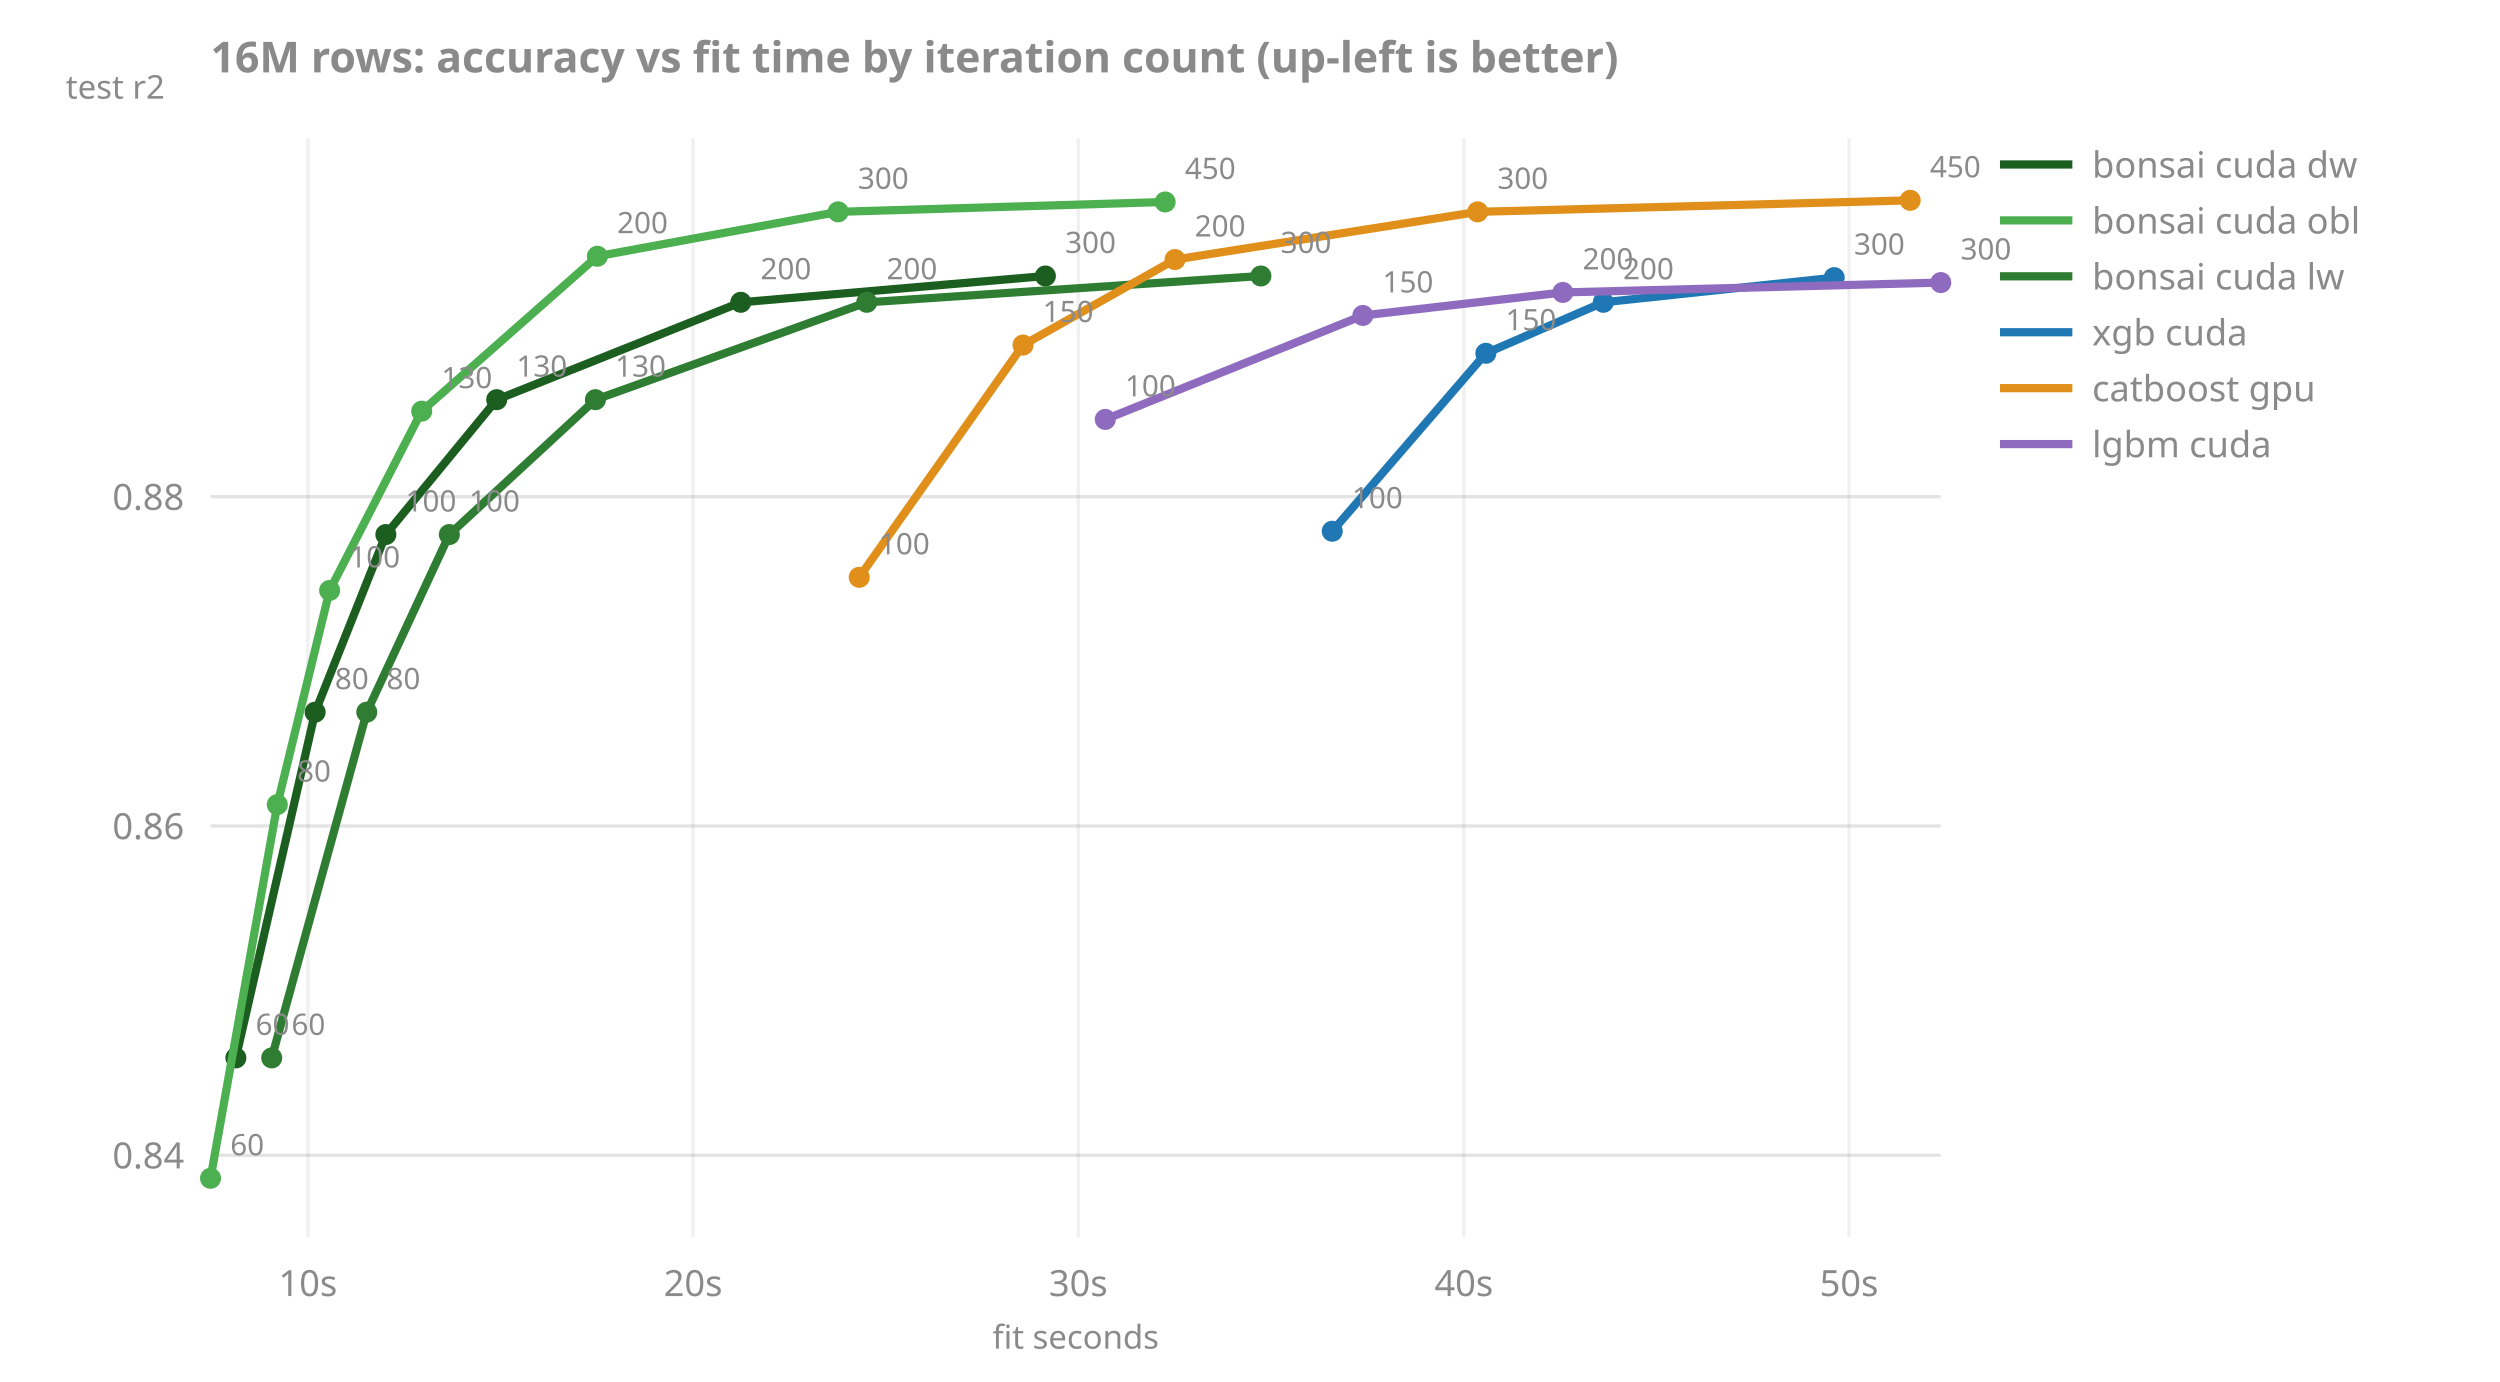
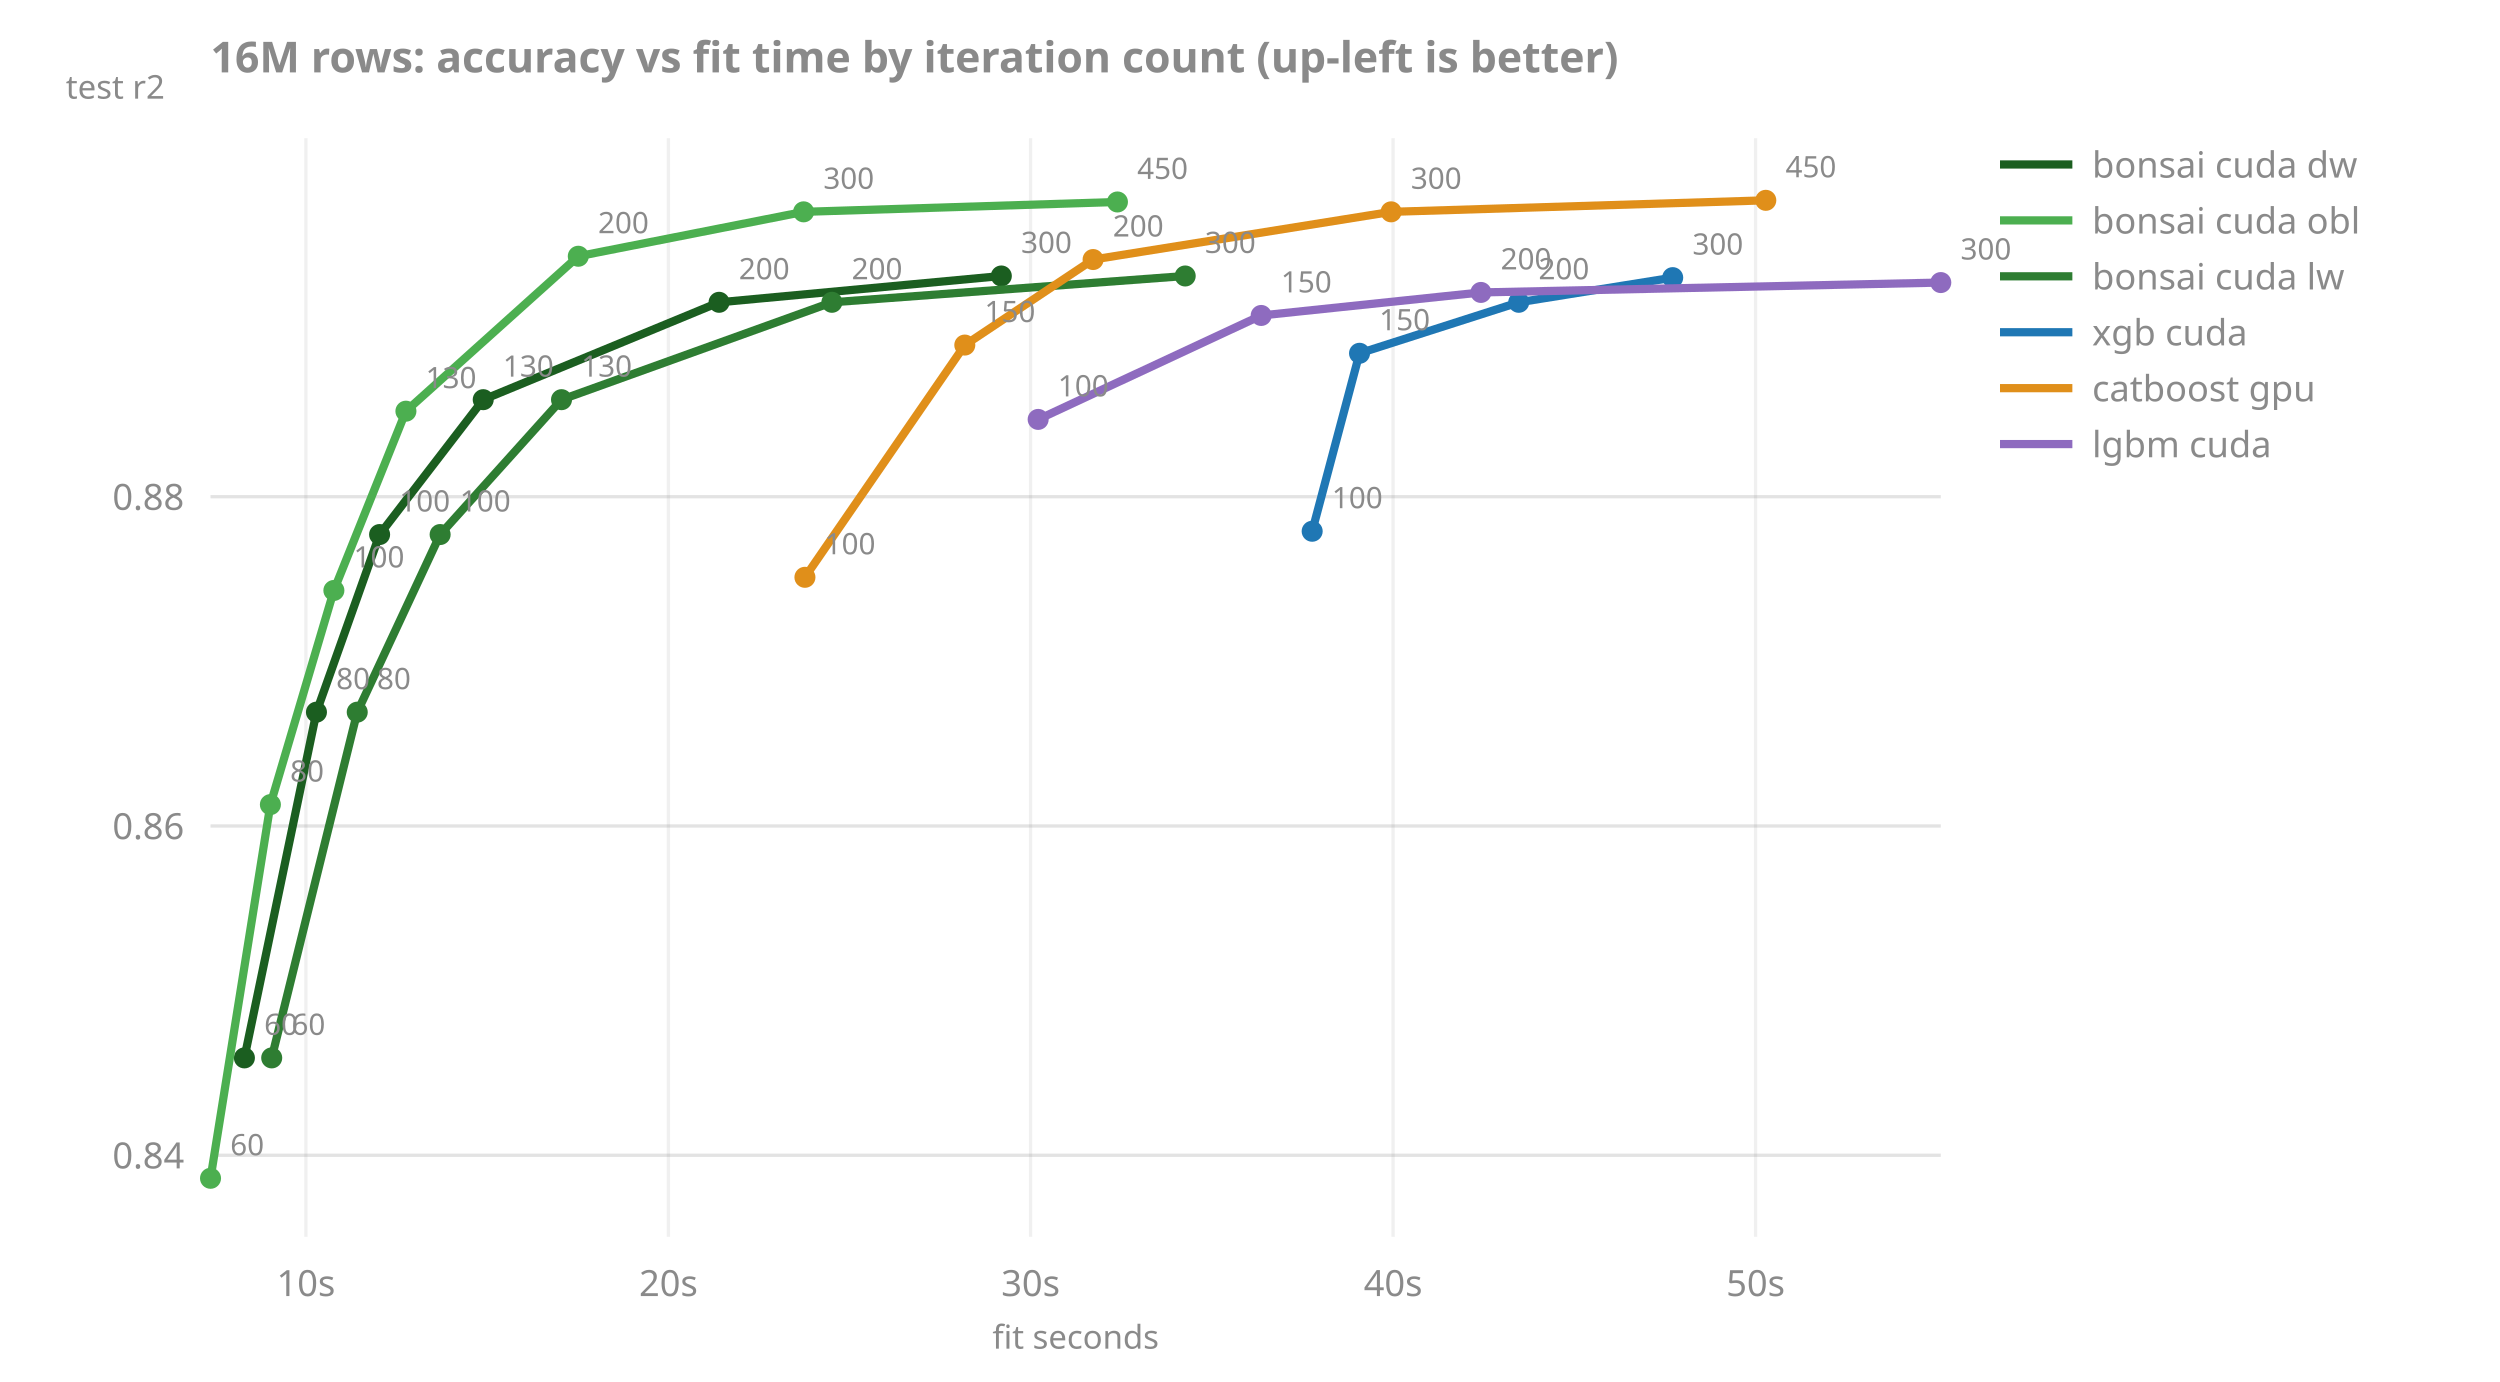
<svg xmlns="http://www.w3.org/2000/svg" width="760" height="420" viewBox="0 0 760 420">
  <text x="64" y="22" font-size="13" fill="#8a8a8a" font-family="system-ui,sans-serif" text-anchor="start" font-weight="bold">16M rows: accuracy vs fit time by iteration count (up-left is better)</text>
  <line x1="64" y1="351.2" x2="590" y2="351.2" stroke="#808080" stroke-opacity="0.22" />
  <text x="56" y="355.2" font-size="11" fill="#8a8a8a" font-family="system-ui,sans-serif" text-anchor="end" font-weight="normal">0.84</text>
  <line x1="64" y1="251.1" x2="590" y2="251.1" stroke="#808080" stroke-opacity="0.22" />
  <text x="56" y="255.1" font-size="11" fill="#8a8a8a" font-family="system-ui,sans-serif" text-anchor="end" font-weight="normal">0.86</text>
  <line x1="64" y1="151.0" x2="590" y2="151.0" stroke="#808080" stroke-opacity="0.22" />
  <text x="56" y="155.0" font-size="11" fill="#8a8a8a" font-family="system-ui,sans-serif" text-anchor="end" font-weight="normal">0.88</text>
-   <line x1="93.6" y1="42" x2="93.6" y2="376" stroke="#808080" stroke-opacity="0.12" />
-   <text x="93.6" y="394" font-size="11" fill="#8a8a8a" font-family="system-ui,sans-serif" text-anchor="middle" font-weight="normal">10s</text>
-   <line x1="210.7" y1="42" x2="210.7" y2="376" stroke="#808080" stroke-opacity="0.12" />
-   <text x="210.7" y="394" font-size="11" fill="#8a8a8a" font-family="system-ui,sans-serif" text-anchor="middle" font-weight="normal">20s</text>
-   <line x1="327.8" y1="42" x2="327.8" y2="376" stroke="#808080" stroke-opacity="0.12" />
-   <text x="327.8" y="394" font-size="11" fill="#8a8a8a" font-family="system-ui,sans-serif" text-anchor="middle" font-weight="normal">30s</text>
-   <line x1="445.0" y1="42" x2="445.0" y2="376" stroke="#808080" stroke-opacity="0.12" />
-   <text x="445.0" y="394" font-size="11" fill="#8a8a8a" font-family="system-ui,sans-serif" text-anchor="middle" font-weight="normal">40s</text>
-   <line x1="562.1" y1="42" x2="562.1" y2="376" stroke="#808080" stroke-opacity="0.12" />
-   <text x="562.1" y="394" font-size="11" fill="#8a8a8a" font-family="system-ui,sans-serif" text-anchor="middle" font-weight="normal">50s</text>
+   <line x1="93.0" y1="42" x2="93.0" y2="376" stroke="#808080" stroke-opacity="0.12" />
+   <text x="93.0" y="394" font-size="11" fill="#8a8a8a" font-family="system-ui,sans-serif" text-anchor="middle" font-weight="normal">10s</text>
+   <line x1="203.2" y1="42" x2="203.2" y2="376" stroke="#808080" stroke-opacity="0.12" />
+   <text x="203.2" y="394" font-size="11" fill="#8a8a8a" font-family="system-ui,sans-serif" text-anchor="middle" font-weight="normal">20s</text>
+   <line x1="313.3" y1="42" x2="313.3" y2="376" stroke="#808080" stroke-opacity="0.12" />
+   <text x="313.3" y="394" font-size="11" fill="#8a8a8a" font-family="system-ui,sans-serif" text-anchor="middle" font-weight="normal">30s</text>
+   <line x1="423.5" y1="42" x2="423.5" y2="376" stroke="#808080" stroke-opacity="0.12" />
+   <text x="423.5" y="394" font-size="11" fill="#8a8a8a" font-family="system-ui,sans-serif" text-anchor="middle" font-weight="normal">40s</text>
+   <line x1="533.7" y1="42" x2="533.7" y2="376" stroke="#808080" stroke-opacity="0.12" />
+   <text x="533.7" y="394" font-size="11" fill="#8a8a8a" font-family="system-ui,sans-serif" text-anchor="middle" font-weight="normal">50s</text>
  <text x="20" y="30" font-size="10" fill="#8a8a8a" font-family="system-ui,sans-serif" text-anchor="start" font-weight="normal">test r2</text>
  <text x="327.0" y="410" font-size="10" fill="#8a8a8a" font-family="system-ui,sans-serif" text-anchor="middle" font-weight="normal">fit seconds</text>
-   <polyline points="71.7,321.6 95.8,216.5 117.3,162.5 151.0,121.5 225.2,91.9 317.8,83.9" fill="none" stroke="#1b5e20" stroke-width="2.5" />
-   <circle cx="71.7" cy="321.6" r="3.2" fill="#1b5e20" />
-   <circle cx="95.8" cy="216.5" r="3.2" fill="#1b5e20" />
-   <circle cx="117.3" cy="162.5" r="3.2" fill="#1b5e20" />
-   <circle cx="151.0" cy="121.5" r="3.2" fill="#1b5e20" />
-   <circle cx="225.2" cy="91.9" r="3.2" fill="#1b5e20" />
-   <circle cx="317.8" cy="83.9" r="3.2" fill="#1b5e20" />
-   <polyline points="64.0,358.2 84.3,244.6 100.2,179.5 128.2,125.0 181.6,77.9 254.8,64.4 354.2,61.4" fill="none" stroke="#4caf50" stroke-width="2.5" />
+   <polyline points="74.3,321.6 96.2,216.5 115.4,162.5 146.9,121.5 218.6,91.9 304.4,83.9" fill="none" stroke="#1b5e20" stroke-width="2.5" />
+   <circle cx="74.3" cy="321.6" r="3.2" fill="#1b5e20" />
+   <circle cx="96.2" cy="216.5" r="3.2" fill="#1b5e20" />
+   <circle cx="115.4" cy="162.5" r="3.2" fill="#1b5e20" />
+   <circle cx="146.9" cy="121.5" r="3.2" fill="#1b5e20" />
+   <circle cx="218.6" cy="91.9" r="3.2" fill="#1b5e20" />
+   <circle cx="304.4" cy="83.9" r="3.2" fill="#1b5e20" />
+   <polyline points="64.0,358.2 82.2,244.6 101.5,179.5 123.4,125.0 175.8,77.9 244.3,64.4 339.7,61.4" fill="none" stroke="#4caf50" stroke-width="2.5" />
  <circle cx="64.0" cy="358.2" r="3.2" fill="#4caf50" />
-   <circle cx="84.3" cy="244.6" r="3.2" fill="#4caf50" />
-   <circle cx="100.2" cy="179.5" r="3.2" fill="#4caf50" />
-   <circle cx="128.2" cy="125.0" r="3.2" fill="#4caf50" />
-   <circle cx="181.6" cy="77.9" r="3.2" fill="#4caf50" />
-   <circle cx="254.8" cy="64.4" r="3.2" fill="#4caf50" />
-   <circle cx="354.2" cy="61.4" r="3.2" fill="#4caf50" />
-   <polyline points="82.6,321.6 111.5,216.5 136.6,162.5 181.0,121.5 263.5,91.9 383.3,83.9" fill="none" stroke="#2e7d32" stroke-width="2.5" />
+   <circle cx="82.2" cy="244.6" r="3.2" fill="#4caf50" />
+   <circle cx="101.5" cy="179.5" r="3.2" fill="#4caf50" />
+   <circle cx="123.4" cy="125.0" r="3.2" fill="#4caf50" />
+   <circle cx="175.8" cy="77.9" r="3.2" fill="#4caf50" />
+   <circle cx="244.3" cy="64.4" r="3.2" fill="#4caf50" />
+   <circle cx="339.7" cy="61.4" r="3.2" fill="#4caf50" />
+   <polyline points="82.6,321.6 108.6,216.5 133.8,162.5 170.7,121.5 252.9,91.9 360.3,83.9" fill="none" stroke="#2e7d32" stroke-width="2.5" />
  <circle cx="82.6" cy="321.6" r="3.2" fill="#2e7d32" />
-   <circle cx="111.5" cy="216.5" r="3.2" fill="#2e7d32" />
-   <circle cx="136.6" cy="162.5" r="3.2" fill="#2e7d32" />
-   <circle cx="181.0" cy="121.5" r="3.2" fill="#2e7d32" />
-   <circle cx="263.5" cy="91.9" r="3.2" fill="#2e7d32" />
-   <circle cx="383.3" cy="83.9" r="3.2" fill="#2e7d32" />
-   <polyline points="405.0,161.5 451.7,107.4 487.4,91.9 557.6,84.4" fill="none" stroke="#1f77b4" stroke-width="2.5" />
-   <circle cx="405.0" cy="161.5" r="3.2" fill="#1f77b4" />
-   <circle cx="451.7" cy="107.4" r="3.2" fill="#1f77b4" />
-   <circle cx="487.4" cy="91.9" r="3.2" fill="#1f77b4" />
-   <circle cx="557.6" cy="84.4" r="3.2" fill="#1f77b4" />
-   <polyline points="261.2,175.5 311.0,104.9 357.2,78.9 449.2,64.4 580.7,60.9" fill="none" stroke="#e08f1a" stroke-width="2.5" />
-   <circle cx="261.2" cy="175.5" r="3.2" fill="#e08f1a" />
-   <circle cx="311.0" cy="104.9" r="3.2" fill="#e08f1a" />
-   <circle cx="357.2" cy="78.9" r="3.2" fill="#e08f1a" />
-   <circle cx="449.2" cy="64.4" r="3.2" fill="#e08f1a" />
-   <circle cx="580.7" cy="60.9" r="3.2" fill="#e08f1a" />
-   <polyline points="336.0,127.5 414.3,95.9 475.1,88.9 590.0,85.9" fill="none" stroke="#8e6bbf" stroke-width="2.5" />
-   <circle cx="336.0" cy="127.5" r="3.2" fill="#8e6bbf" />
-   <circle cx="414.3" cy="95.9" r="3.2" fill="#8e6bbf" />
-   <circle cx="475.1" cy="88.9" r="3.2" fill="#8e6bbf" />
+   <circle cx="108.6" cy="216.5" r="3.2" fill="#2e7d32" />
+   <circle cx="133.8" cy="162.5" r="3.2" fill="#2e7d32" />
+   <circle cx="170.7" cy="121.5" r="3.2" fill="#2e7d32" />
+   <circle cx="252.9" cy="91.9" r="3.2" fill="#2e7d32" />
+   <circle cx="360.3" cy="83.9" r="3.2" fill="#2e7d32" />
+   <polyline points="398.9,161.5 413.3,107.4 461.7,91.9 508.5,84.4" fill="none" stroke="#1f77b4" stroke-width="2.5" />
+   <circle cx="398.9" cy="161.5" r="3.2" fill="#1f77b4" />
+   <circle cx="413.3" cy="107.4" r="3.2" fill="#1f77b4" />
+   <circle cx="461.7" cy="91.9" r="3.2" fill="#1f77b4" />
+   <circle cx="508.5" cy="84.4" r="3.2" fill="#1f77b4" />
+   <polyline points="244.7,175.5 293.3,104.9 332.3,78.9 422.9,64.4 536.8,60.9" fill="none" stroke="#e08f1a" stroke-width="2.5" />
+   <circle cx="244.7" cy="175.5" r="3.2" fill="#e08f1a" />
+   <circle cx="293.3" cy="104.9" r="3.2" fill="#e08f1a" />
+   <circle cx="332.3" cy="78.9" r="3.2" fill="#e08f1a" />
+   <circle cx="422.9" cy="64.4" r="3.2" fill="#e08f1a" />
+   <circle cx="536.8" cy="60.9" r="3.2" fill="#e08f1a" />
+   <polyline points="315.6,127.5 383.4,95.9 450.2,88.9 590.0,85.9" fill="none" stroke="#8e6bbf" stroke-width="2.5" />
+   <circle cx="315.6" cy="127.5" r="3.2" fill="#8e6bbf" />
+   <circle cx="383.4" cy="95.9" r="3.2" fill="#8e6bbf" />
+   <circle cx="450.2" cy="88.9" r="3.2" fill="#8e6bbf" />
  <circle cx="590.0" cy="85.9" r="3.2" fill="#8e6bbf" />
-   <text x="77.7" y="314.6" font-size="9" fill="#8a8a8a" font-family="system-ui,sans-serif" text-anchor="start" font-weight="normal">60</text>
-   <text x="101.8" y="209.5" font-size="9" fill="#8a8a8a" font-family="system-ui,sans-serif" text-anchor="start" font-weight="normal">80</text>
-   <text x="123.3" y="155.5" font-size="9" fill="#8a8a8a" font-family="system-ui,sans-serif" text-anchor="start" font-weight="normal">100</text>
-   <text x="157.0" y="114.5" font-size="9" fill="#8a8a8a" font-family="system-ui,sans-serif" text-anchor="start" font-weight="normal">130</text>
-   <text x="231.2" y="84.9" font-size="9" fill="#8a8a8a" font-family="system-ui,sans-serif" text-anchor="start" font-weight="normal">200</text>
-   <text x="323.8" y="76.9" font-size="9" fill="#8a8a8a" font-family="system-ui,sans-serif" text-anchor="start" font-weight="normal">300</text>
+   <text x="80.3" y="314.6" font-size="9" fill="#8a8a8a" font-family="system-ui,sans-serif" text-anchor="start" font-weight="normal">60</text>
+   <text x="102.2" y="209.5" font-size="9" fill="#8a8a8a" font-family="system-ui,sans-serif" text-anchor="start" font-weight="normal">80</text>
+   <text x="121.4" y="155.5" font-size="9" fill="#8a8a8a" font-family="system-ui,sans-serif" text-anchor="start" font-weight="normal">100</text>
+   <text x="152.9" y="114.5" font-size="9" fill="#8a8a8a" font-family="system-ui,sans-serif" text-anchor="start" font-weight="normal">130</text>
+   <text x="224.6" y="84.9" font-size="9" fill="#8a8a8a" font-family="system-ui,sans-serif" text-anchor="start" font-weight="normal">200</text>
+   <text x="310.4" y="76.9" font-size="9" fill="#8a8a8a" font-family="system-ui,sans-serif" text-anchor="start" font-weight="normal">300</text>
  <text x="70.0" y="351.2" font-size="9" fill="#8a8a8a" font-family="system-ui,sans-serif" text-anchor="start" font-weight="normal">60</text>
-   <text x="90.3" y="237.6" font-size="9" fill="#8a8a8a" font-family="system-ui,sans-serif" text-anchor="start" font-weight="normal">80</text>
-   <text x="106.2" y="172.5" font-size="9" fill="#8a8a8a" font-family="system-ui,sans-serif" text-anchor="start" font-weight="normal">100</text>
-   <text x="134.2" y="118.0" font-size="9" fill="#8a8a8a" font-family="system-ui,sans-serif" text-anchor="start" font-weight="normal">130</text>
-   <text x="187.6" y="70.9" font-size="9" fill="#8a8a8a" font-family="system-ui,sans-serif" text-anchor="start" font-weight="normal">200</text>
-   <text x="260.8" y="57.4" font-size="9" fill="#8a8a8a" font-family="system-ui,sans-serif" text-anchor="start" font-weight="normal">300</text>
-   <text x="360.2" y="54.4" font-size="9" fill="#8a8a8a" font-family="system-ui,sans-serif" text-anchor="start" font-weight="normal">450</text>
+   <text x="88.2" y="237.6" font-size="9" fill="#8a8a8a" font-family="system-ui,sans-serif" text-anchor="start" font-weight="normal">80</text>
+   <text x="107.5" y="172.5" font-size="9" fill="#8a8a8a" font-family="system-ui,sans-serif" text-anchor="start" font-weight="normal">100</text>
+   <text x="129.4" y="118.0" font-size="9" fill="#8a8a8a" font-family="system-ui,sans-serif" text-anchor="start" font-weight="normal">130</text>
+   <text x="181.8" y="70.9" font-size="9" fill="#8a8a8a" font-family="system-ui,sans-serif" text-anchor="start" font-weight="normal">200</text>
+   <text x="250.3" y="57.4" font-size="9" fill="#8a8a8a" font-family="system-ui,sans-serif" text-anchor="start" font-weight="normal">300</text>
+   <text x="345.7" y="54.4" font-size="9" fill="#8a8a8a" font-family="system-ui,sans-serif" text-anchor="start" font-weight="normal">450</text>
  <text x="88.6" y="314.6" font-size="9" fill="#8a8a8a" font-family="system-ui,sans-serif" text-anchor="start" font-weight="normal">60</text>
-   <text x="117.5" y="209.5" font-size="9" fill="#8a8a8a" font-family="system-ui,sans-serif" text-anchor="start" font-weight="normal">80</text>
-   <text x="142.6" y="155.5" font-size="9" fill="#8a8a8a" font-family="system-ui,sans-serif" text-anchor="start" font-weight="normal">100</text>
-   <text x="187.0" y="114.5" font-size="9" fill="#8a8a8a" font-family="system-ui,sans-serif" text-anchor="start" font-weight="normal">130</text>
-   <text x="269.5" y="84.9" font-size="9" fill="#8a8a8a" font-family="system-ui,sans-serif" text-anchor="start" font-weight="normal">200</text>
-   <text x="389.3" y="76.9" font-size="9" fill="#8a8a8a" font-family="system-ui,sans-serif" text-anchor="start" font-weight="normal">300</text>
-   <text x="411.0" y="154.5" font-size="9" fill="#8a8a8a" font-family="system-ui,sans-serif" text-anchor="start" font-weight="normal">100</text>
-   <text x="457.7" y="100.4" font-size="9" fill="#8a8a8a" font-family="system-ui,sans-serif" text-anchor="start" font-weight="normal">150</text>
-   <text x="493.4" y="84.9" font-size="9" fill="#8a8a8a" font-family="system-ui,sans-serif" text-anchor="start" font-weight="normal">200</text>
-   <text x="563.6" y="77.4" font-size="9" fill="#8a8a8a" font-family="system-ui,sans-serif" text-anchor="start" font-weight="normal">300</text>
-   <text x="267.2" y="168.5" font-size="9" fill="#8a8a8a" font-family="system-ui,sans-serif" text-anchor="start" font-weight="normal">100</text>
-   <text x="317.0" y="97.9" font-size="9" fill="#8a8a8a" font-family="system-ui,sans-serif" text-anchor="start" font-weight="normal">150</text>
-   <text x="363.2" y="71.9" font-size="9" fill="#8a8a8a" font-family="system-ui,sans-serif" text-anchor="start" font-weight="normal">200</text>
-   <text x="455.2" y="57.4" font-size="9" fill="#8a8a8a" font-family="system-ui,sans-serif" text-anchor="start" font-weight="normal">300</text>
-   <text x="586.7" y="53.9" font-size="9" fill="#8a8a8a" font-family="system-ui,sans-serif" text-anchor="start" font-weight="normal">450</text>
-   <text x="342.0" y="120.5" font-size="9" fill="#8a8a8a" font-family="system-ui,sans-serif" text-anchor="start" font-weight="normal">100</text>
-   <text x="420.3" y="88.9" font-size="9" fill="#8a8a8a" font-family="system-ui,sans-serif" text-anchor="start" font-weight="normal">150</text>
-   <text x="481.1" y="81.9" font-size="9" fill="#8a8a8a" font-family="system-ui,sans-serif" text-anchor="start" font-weight="normal">200</text>
+   <text x="114.6" y="209.5" font-size="9" fill="#8a8a8a" font-family="system-ui,sans-serif" text-anchor="start" font-weight="normal">80</text>
+   <text x="139.8" y="155.5" font-size="9" fill="#8a8a8a" font-family="system-ui,sans-serif" text-anchor="start" font-weight="normal">100</text>
+   <text x="176.7" y="114.5" font-size="9" fill="#8a8a8a" font-family="system-ui,sans-serif" text-anchor="start" font-weight="normal">130</text>
+   <text x="258.9" y="84.9" font-size="9" fill="#8a8a8a" font-family="system-ui,sans-serif" text-anchor="start" font-weight="normal">200</text>
+   <text x="366.3" y="76.9" font-size="9" fill="#8a8a8a" font-family="system-ui,sans-serif" text-anchor="start" font-weight="normal">300</text>
+   <text x="404.9" y="154.5" font-size="9" fill="#8a8a8a" font-family="system-ui,sans-serif" text-anchor="start" font-weight="normal">100</text>
+   <text x="419.3" y="100.4" font-size="9" fill="#8a8a8a" font-family="system-ui,sans-serif" text-anchor="start" font-weight="normal">150</text>
+   <text x="467.7" y="84.9" font-size="9" fill="#8a8a8a" font-family="system-ui,sans-serif" text-anchor="start" font-weight="normal">200</text>
+   <text x="514.5" y="77.4" font-size="9" fill="#8a8a8a" font-family="system-ui,sans-serif" text-anchor="start" font-weight="normal">300</text>
+   <text x="250.7" y="168.5" font-size="9" fill="#8a8a8a" font-family="system-ui,sans-serif" text-anchor="start" font-weight="normal">100</text>
+   <text x="299.3" y="97.9" font-size="9" fill="#8a8a8a" font-family="system-ui,sans-serif" text-anchor="start" font-weight="normal">150</text>
+   <text x="338.3" y="71.9" font-size="9" fill="#8a8a8a" font-family="system-ui,sans-serif" text-anchor="start" font-weight="normal">200</text>
+   <text x="428.9" y="57.4" font-size="9" fill="#8a8a8a" font-family="system-ui,sans-serif" text-anchor="start" font-weight="normal">300</text>
+   <text x="542.8" y="53.9" font-size="9" fill="#8a8a8a" font-family="system-ui,sans-serif" text-anchor="start" font-weight="normal">450</text>
+   <text x="321.6" y="120.5" font-size="9" fill="#8a8a8a" font-family="system-ui,sans-serif" text-anchor="start" font-weight="normal">100</text>
+   <text x="389.4" y="88.9" font-size="9" fill="#8a8a8a" font-family="system-ui,sans-serif" text-anchor="start" font-weight="normal">150</text>
+   <text x="456.2" y="81.9" font-size="9" fill="#8a8a8a" font-family="system-ui,sans-serif" text-anchor="start" font-weight="normal">200</text>
  <text x="596.0" y="78.9" font-size="9" fill="#8a8a8a" font-family="system-ui,sans-serif" text-anchor="start" font-weight="normal">300</text>
  <line x1="608" y1="50" x2="630" y2="50" stroke="#1b5e20" stroke-width="2.5" />
  <text x="636" y="54" font-size="11" fill="#8a8a8a" font-family="system-ui,sans-serif" text-anchor="start" font-weight="normal">bonsai cuda dw</text>
  <line x1="608" y1="67" x2="630" y2="67" stroke="#4caf50" stroke-width="2.5" />
  <text x="636" y="71" font-size="11" fill="#8a8a8a" font-family="system-ui,sans-serif" text-anchor="start" font-weight="normal">bonsai cuda obl</text>
  <line x1="608" y1="84" x2="630" y2="84" stroke="#2e7d32" stroke-width="2.5" />
  <text x="636" y="88" font-size="11" fill="#8a8a8a" font-family="system-ui,sans-serif" text-anchor="start" font-weight="normal">bonsai cuda lw</text>
  <line x1="608" y1="101" x2="630" y2="101" stroke="#1f77b4" stroke-width="2.5" />
  <text x="636" y="105" font-size="11" fill="#8a8a8a" font-family="system-ui,sans-serif" text-anchor="start" font-weight="normal">xgb cuda</text>
  <line x1="608" y1="118" x2="630" y2="118" stroke="#e08f1a" stroke-width="2.5" />
  <text x="636" y="122" font-size="11" fill="#8a8a8a" font-family="system-ui,sans-serif" text-anchor="start" font-weight="normal">catboost gpu</text>
  <line x1="608" y1="135" x2="630" y2="135" stroke="#8e6bbf" stroke-width="2.5" />
  <text x="636" y="139" font-size="11" fill="#8a8a8a" font-family="system-ui,sans-serif" text-anchor="start" font-weight="normal">lgbm cuda</text>
</svg>
